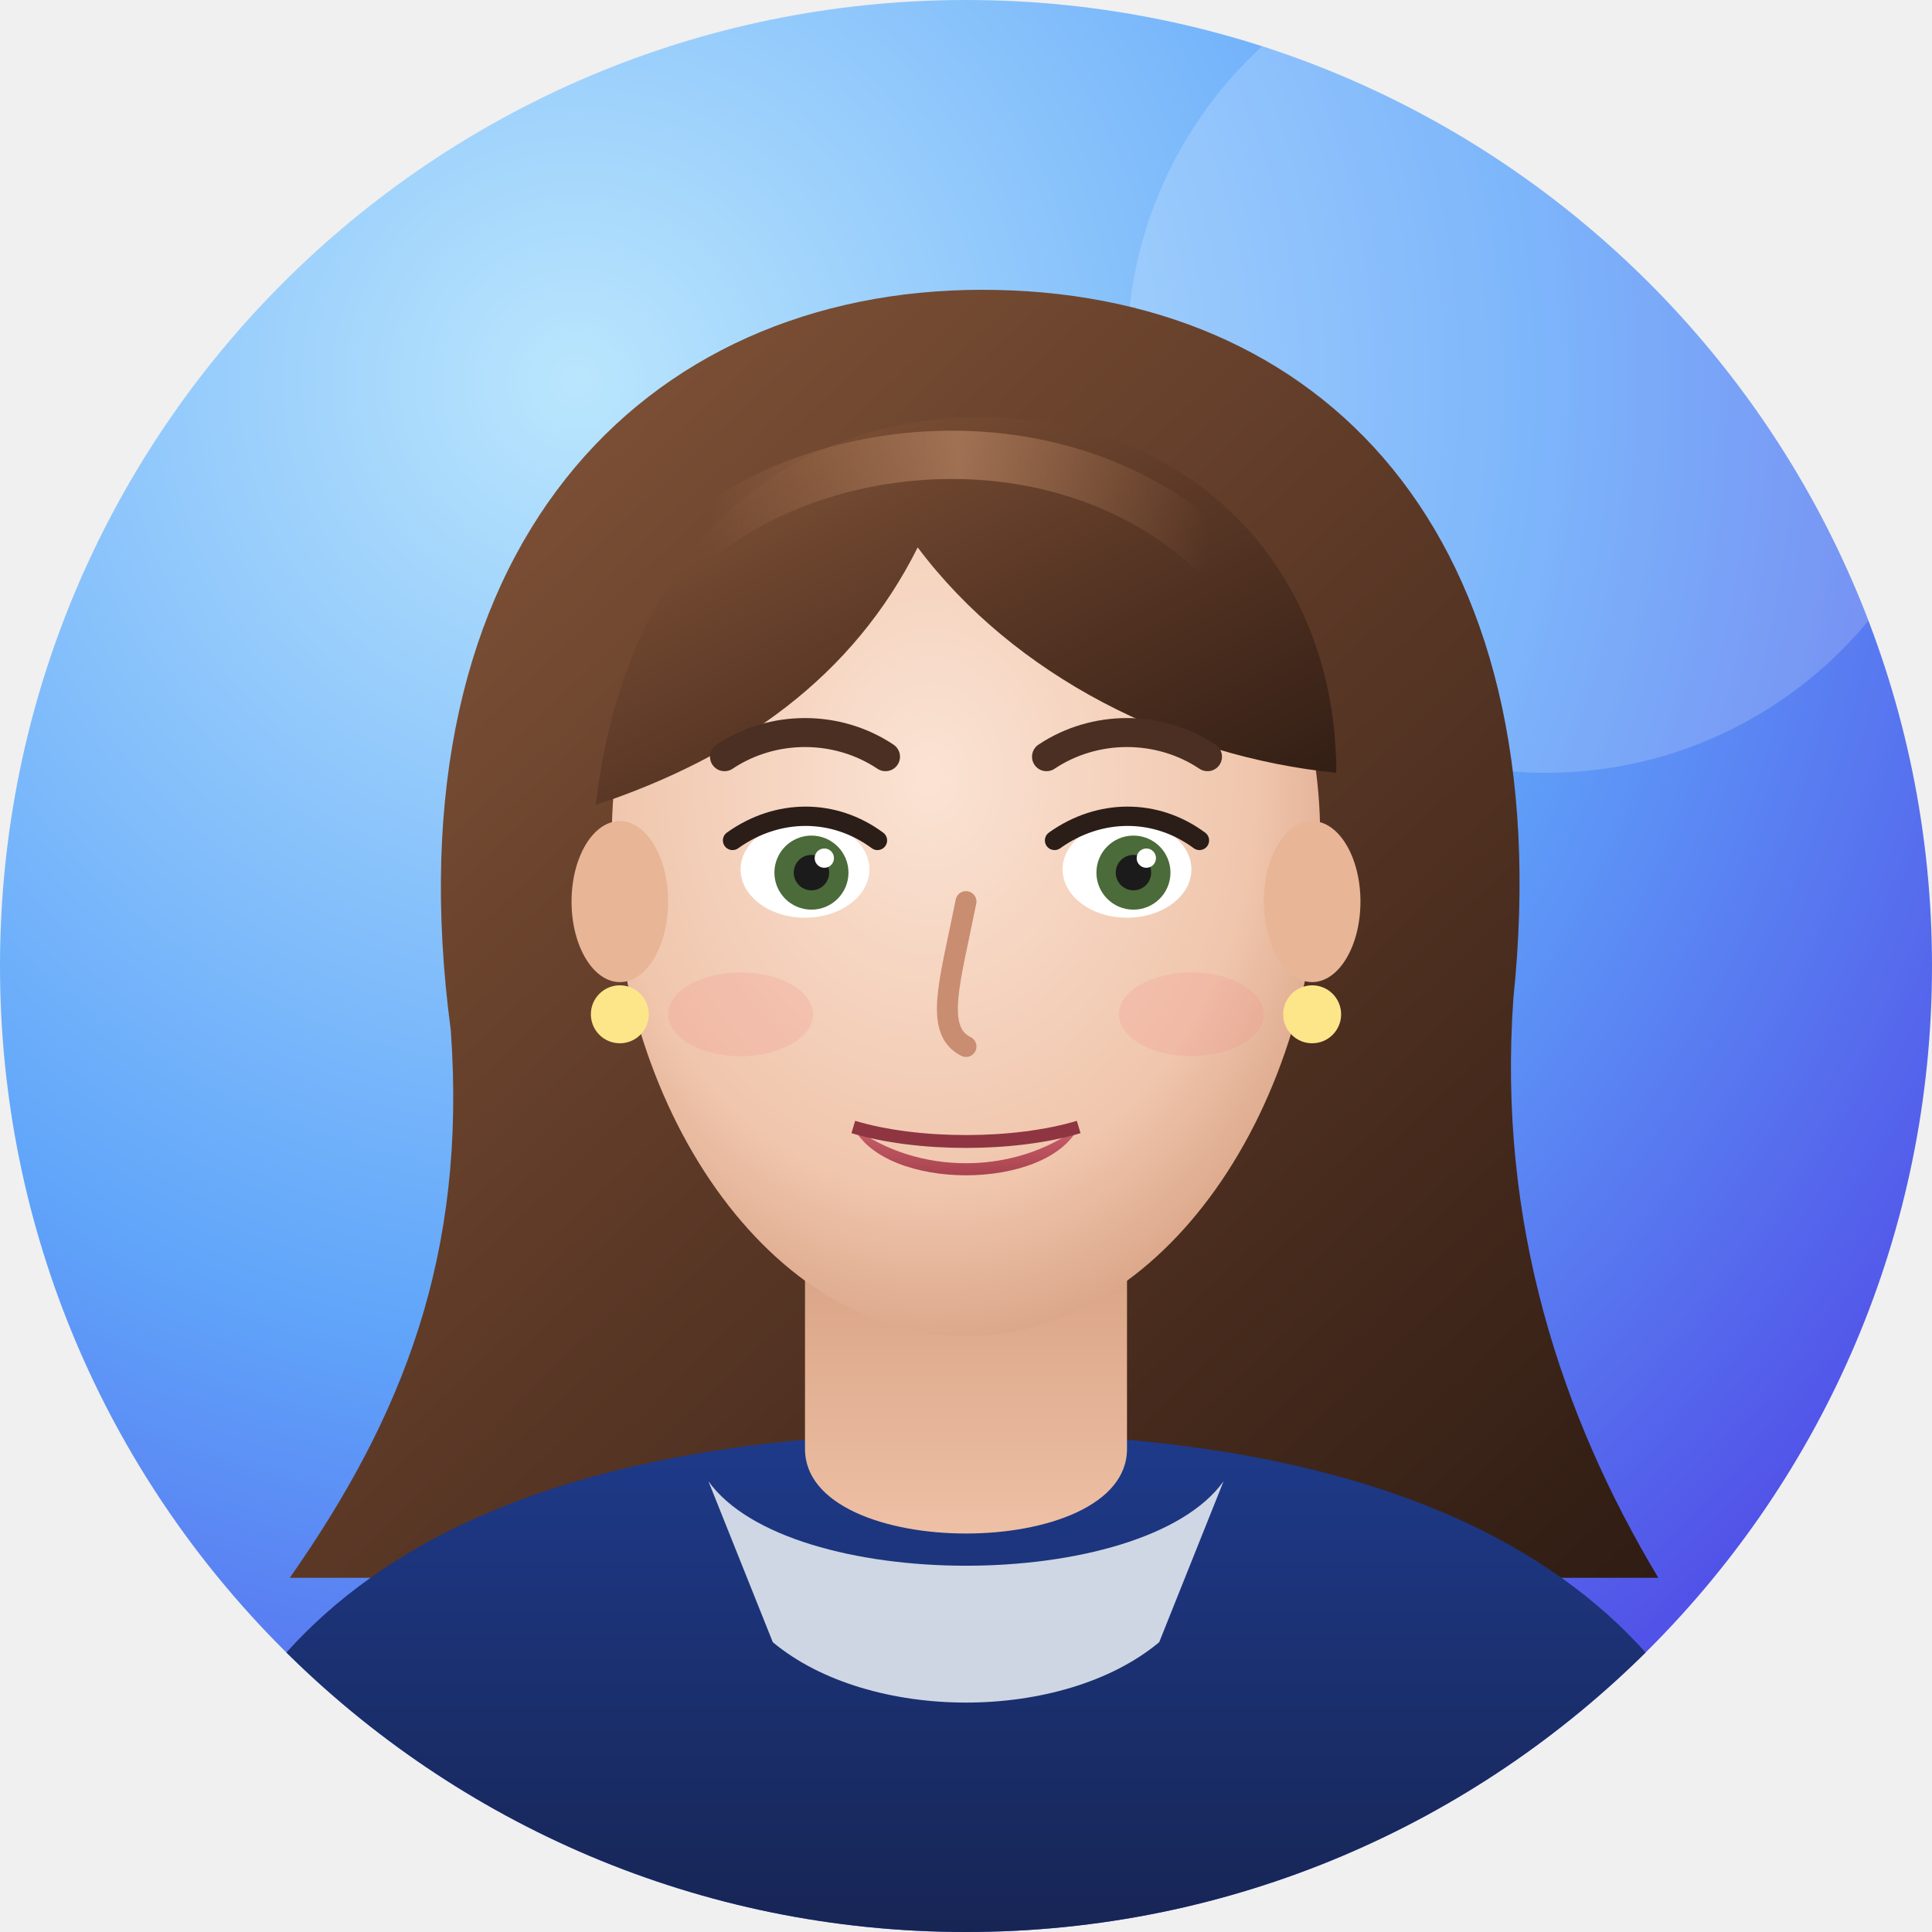
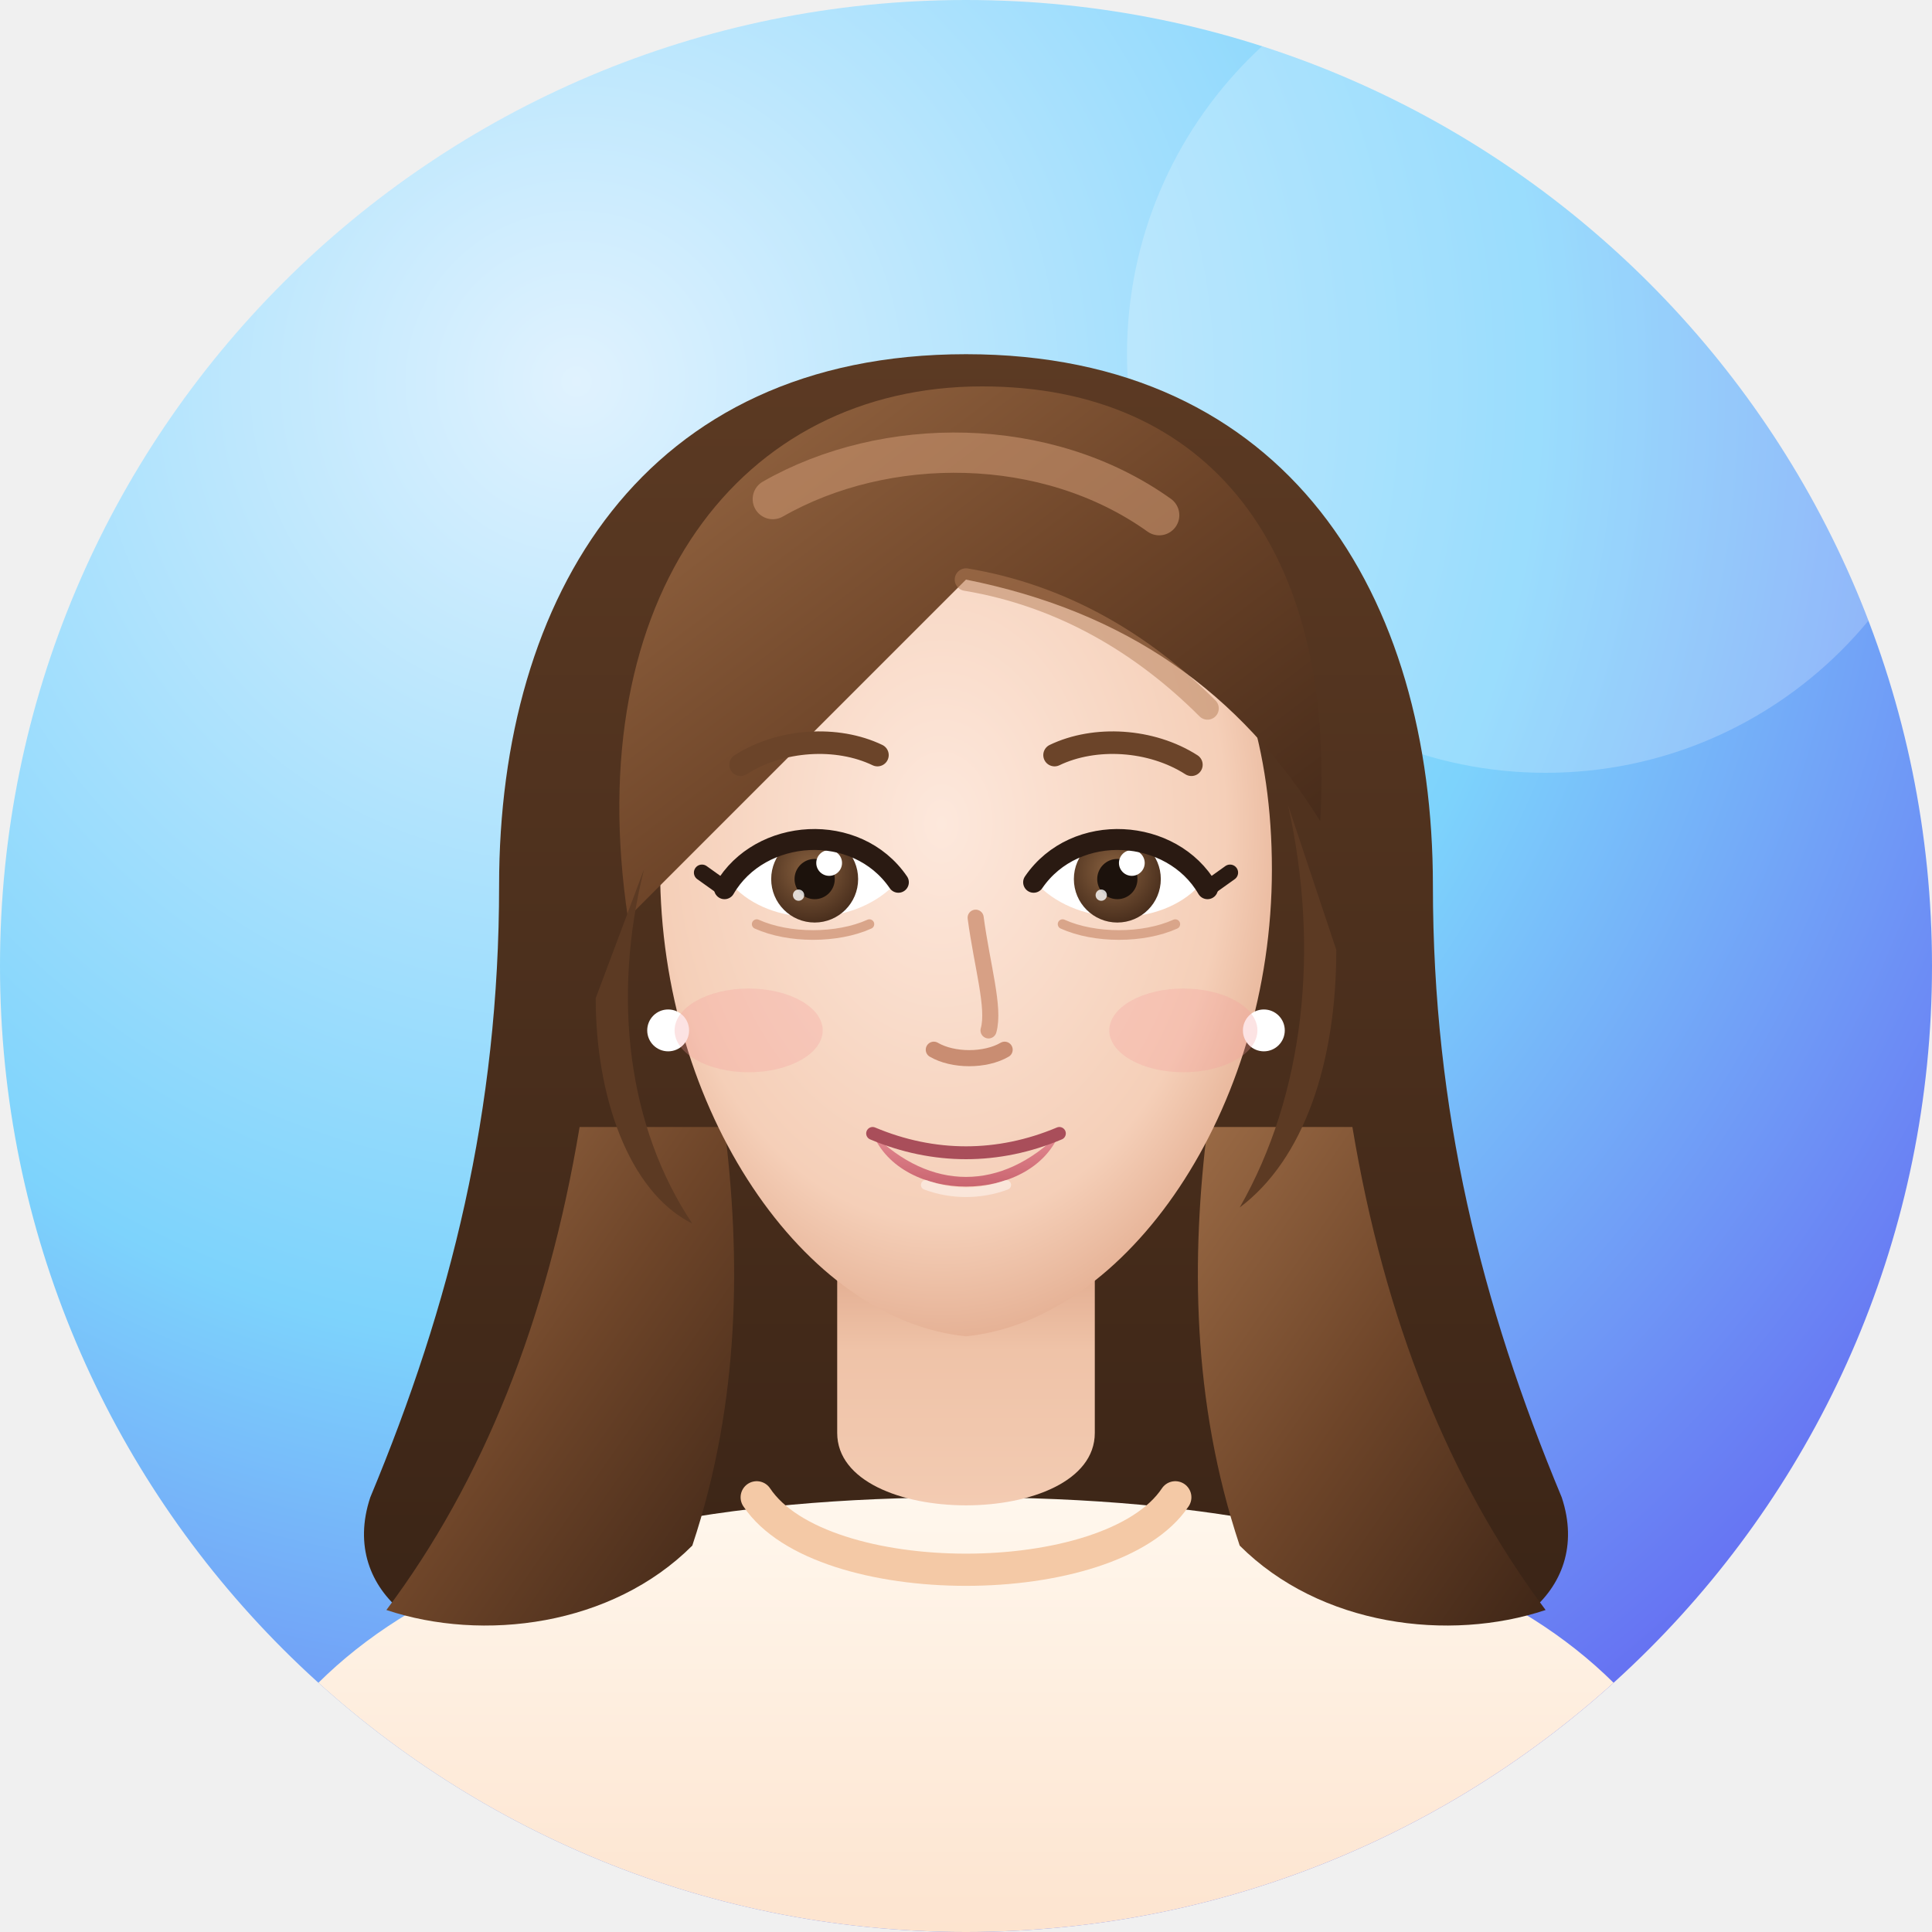
<svg xmlns="http://www.w3.org/2000/svg" viewBox="0 0 120 120" role="img" aria-label="RentUK assistant (AI)">
  <defs>
    <radialGradient id="bg" cx="30%" cy="20%" r="90%">
-       <stop offset="0" stop-color="#bae6fd" />
-       <stop offset=".55" stop-color="#60a5fa" />
-       <stop offset="1" stop-color="#4f46e5" />
+       <stop offset="0" stop-color="#e0f2fe" />
+       <stop offset=".55" stop-color="#7dd3fc" />
+       <stop offset="1" stop-color="#6366f1" />
    </radialGradient>
-     <radialGradient id="skin" cx="45%" cy="38%" r="65%">
-       <stop offset="0" stop-color="#fbe3d4" />
-       <stop offset=".7" stop-color="#f0c6ad" />
-       <stop offset="1" stop-color="#d9a385" />
+     <radialGradient id="skin" cx="46%" cy="40%" r="62%">
+       <stop offset="0" stop-color="#fde8dc" />
+       <stop offset=".75" stop-color="#f5cfb8" />
+       <stop offset="1" stop-color="#e3ad90" />
    </radialGradient>
    <linearGradient id="neck" x1="0" y1="0" x2="0" y2="1">
-       <stop offset="0" stop-color="#d9a385" />
-       <stop offset="1" stop-color="#eec0a5" />
+       <stop offset="0" stop-color="#dba184" />
+       <stop offset=".45" stop-color="#efc3a8" />
+       <stop offset="1" stop-color="#f3cbb2" />
    </linearGradient>
    <linearGradient id="hair" x1="0" y1="0" x2="1" y2="1">
-       <stop offset="0" stop-color="#8a5a3c" />
-       <stop offset=".5" stop-color="#5b3826" />
-       <stop offset="1" stop-color="#2f1c13" />
+       <stop offset="0" stop-color="#9a6a45" />
+       <stop offset=".5" stop-color="#6e4529" />
+       <stop offset="1" stop-color="#3f2617" />
    </linearGradient>
-     <linearGradient id="hairHi" x1="0" y1="0" x2="1" y2="0">
-       <stop offset="0" stop-color="#c08a62" stop-opacity="0" />
-       <stop offset=".5" stop-color="#c99470" stop-opacity=".55" />
-       <stop offset="1" stop-color="#c08a62" stop-opacity="0" />
+     <linearGradient id="hairBack" x1="0" y1="0" x2="0" y2="1">
+       <stop offset="0" stop-color="#5c3a23" />
+       <stop offset="1" stop-color="#3a2416" />
    </linearGradient>
    <linearGradient id="top" x1="0" y1="0" x2="0" y2="1">
-       <stop offset="0" stop-color="#1e3a8a" />
-       <stop offset="1" stop-color="#172554" />
+       <stop offset="0" stop-color="#fff7ed" />
+       <stop offset="1" stop-color="#fde4cf" />
    </linearGradient>
    <linearGradient id="lip" x1="0" y1="0" x2="0" y2="1">
-       <stop offset="0" stop-color="#c9606a" />
-       <stop offset="1" stop-color="#a8434f" />
+       <stop offset="0" stop-color="#e48a92" />
+       <stop offset="1" stop-color="#c9646f" />
    </linearGradient>
+     <radialGradient id="iris" cx="45%" cy="40%" r="60%">
+       <stop offset="0" stop-color="#8a6240" />
+       <stop offset="1" stop-color="#4a2f1d" />
+     </radialGradient>
    <clipPath id="c">
      <circle cx="60" cy="60" r="60" />
    </clipPath>
  </defs>
  <g clip-path="url(#c)">
    <rect width="120" height="120" fill="url(#bg)" />
-     <circle cx="96" cy="22" r="26" fill="#fff" opacity=".18" />
-     <path d="M28 64c-4-30 12-46 33-46s36 15 33 44c-1 14 3 26 9 36H18c7-10 11-20 10-34z" fill="url(#hair)" />
-     <path d="M10 120c3-20 19-31 50-31s47 11 50 31z" fill="url(#top)" />
-     <path d="M44 92c5 7 27 7 32 0l-4 10c-6 5-18 5-24 0z" fill="#e2e8f0" opacity=".9" />
-     <path d="M50 78h20v12c0 7-20 7-20 0z" fill="url(#neck)" />
-     <path d="M38 52c0-15 10-25 22-25s22 10 22 25c0 17-10 31-22 31S38 69 38 52z" fill="url(#skin)" />
-     <ellipse cx="38.5" cy="56" rx="3" ry="5" fill="#e8b597" />
-     <ellipse cx="81.5" cy="56" rx="3" ry="5" fill="#e8b597" />
-     <circle cx="38.5" cy="63" r="1.8" fill="#fde68a" />
-     <circle cx="81.5" cy="63" r="1.8" fill="#fde68a" />
-     <path d="M37 50c2-17 13-25 26-24 12 1 20 10 20 22-10-1-20-6-26-14-4 8-11 13-20 16z" fill="url(#hair)" />
-     <path d="M44 33c8-6 22-7 31 1" stroke="url(#hairHi)" stroke-width="3" fill="none" stroke-linecap="round" />
-     <path d="M45 47c3-2 7-2 10 0M65 47c3-2 7-2 10 0" stroke="#4a2f22" stroke-width="1.8" fill="none" stroke-linecap="round" />
-     <ellipse cx="50" cy="54" rx="4" ry="3" fill="#fff" />
-     <ellipse cx="70" cy="54" rx="4" ry="3" fill="#fff" />
-     <circle cx="50.4" cy="54.2" r="2.3" fill="#4b6b3a" />
-     <circle cx="70.4" cy="54.2" r="2.3" fill="#4b6b3a" />
-     <circle cx="50.4" cy="54.2" r="1.1" fill="#1b1b1b" />
-     <circle cx="70.4" cy="54.2" r="1.1" fill="#1b1b1b" />
-     <circle cx="51.2" cy="53.3" r=".6" fill="#fff" />
-     <circle cx="71.2" cy="53.3" r=".6" fill="#fff" />
-     <path d="M45.5 52.2c2.8-2 6.3-2 9 0M65.5 52.2c2.8-2 6.3-2 9 0" stroke="#2b1d17" stroke-width="1.2" fill="none" stroke-linecap="round" />
-     <path d="M60 56c-1 5-2 8 0 9" stroke="#c98d72" stroke-width="1.3" fill="none" stroke-linecap="round" />
-     <ellipse cx="46" cy="63" rx="4.5" ry="2.6" fill="#f08f8a" opacity=".22" />
-     <ellipse cx="74" cy="63" rx="4.5" ry="2.6" fill="#f08f8a" opacity=".22" />
-     <path d="M53 70c4 3 10 3 14 0-2 4-12 4-14 0z" fill="url(#lip)" />
-     <path d="M53 70c4 1.2 10 1.2 14 0" stroke="#8f3542" stroke-width=".8" fill="none" />
+     <circle cx="96" cy="22" r="26" fill="#fff" opacity=".22" />
+     <path d="M60 22c-20 0-29 15-29 33 0 14-3 26-8 38-2 6 4 10 10 9h54c6 1 12-3 10-9-5-12-8-24-8-38 0-18-9-33-29-33z" fill="url(#hairBack)" />
+     <path d="M12 120c3-17 17-27 48-27s45 10 48 27z" fill="url(#top)" />
+     <path d="M47 93c4 6 22 6 26 0" stroke="#f4c9a6" stroke-width="2" fill="none" stroke-linecap="round" />
+     <path d="M52 76h16v13c0 6-16 6-16 0z" fill="url(#neck)" />
+     <path d="M36 70c-2 12-6 22-12 30 6 2 14 1 19-4 3-9 3-18 2-26z" fill="url(#hair)" />
+     <path d="M84 70c2 12 6 22 12 30-6 2-14 1-19-4-3-9-3-18-2-26z" fill="url(#hair)" />
+     <path d="M41 54c0-15 8-24 19-24s19 9 19 24c0 15-9 28-19 29-10-1-19-14-19-29z" fill="url(#skin)" />
+     <circle cx="41.5" cy="64" r="1.3" fill="#fff" />
+     <circle cx="78.5" cy="64" r="1.3" fill="#fff" />
+     <path d="M39 57c-3-20 7-33 22-33 14 0 22 10 21 27-5-8-12-13-22-15-6 6-13 13-21 21z" fill="url(#hair)" />
+     <path d="M40 54c-2 8-1 16 3 22-4-2-6-8-6-14z" fill="#5c3a23" />
+     <path d="M80 50c2 9 1 18-3 25 4-3 6-9 6-16z" fill="#5c3a23" />
+     <path d="M48 31c7-4 17-4 24 1" stroke="#c99470" stroke-opacity=".6" stroke-width="2.5" fill="none" stroke-linecap="round" />
+     <path d="M60 36c6 1 11 4 15 8" stroke="#b47f58" stroke-opacity=".5" stroke-width="1.4" fill="none" stroke-linecap="round" />
+     <path d="M46 47.5c2.5-1.6 6-1.8 8.5-.6M65.5 46.9c2.5-1.2 6-1 8.5.6" stroke="#6b4429" stroke-width="1.4" fill="none" stroke-linecap="round" />
+     <path d="M45.5 55c2-3.2 7.6-3.6 10 0-2.6 2.6-7.6 2.6-10 0z" fill="#fff" />
+     <path d="M64.5 55c2.4-3.6 8-3.2 10 0-2.4 2.6-7.4 2.6-10 0z" fill="#fff" />
+     <circle cx="50.6" cy="54.6" r="2.7" fill="url(#iris)" />
+     <circle cx="69.4" cy="54.6" r="2.7" fill="url(#iris)" />
+     <circle cx="50.6" cy="54.6" r="1.25" fill="#1c120c" />
+     <circle cx="69.4" cy="54.6" r="1.25" fill="#1c120c" />
+     <circle cx="51.5" cy="53.6" r=".8" fill="#fff" />
+     <circle cx="70.3" cy="53.6" r=".8" fill="#fff" />
+     <circle cx="49.6" cy="55.6" r=".35" fill="#fff" opacity=".8" />
+     <circle cx="68.4" cy="55.6" r=".35" fill="#fff" opacity=".8" />
+     <path d="M45 55.2c2.2-3.8 8.2-4.2 10.8-.4M64.2 54.8c2.6-3.8 8.6-3.4 10.8.4" stroke="#2a1a12" stroke-width="1.3" fill="none" stroke-linecap="round" />
+     <path d="M45 55.2l-1.4-1M75 55.2l1.4-1" stroke="#2a1a12" stroke-width="1" stroke-linecap="round" />
+     <path d="M47 57.4c2 .9 5 .9 7 0M66 57.4c2 .9 5 .9 7 0" stroke="#d9a58a" stroke-width=".6" fill="none" stroke-linecap="round" />
+     <path d="M60.6 57c.4 3 1.2 5.6 .8 7" stroke="#d7a085" stroke-width="1" fill="none" stroke-linecap="round" />
+     <path d="M58 65.2c1.2.7 3.2.7 4.4 0" stroke="#c98d72" stroke-width="1" fill="none" stroke-linecap="round" />
+     <ellipse cx="46.5" cy="64" rx="4.6" ry="2.6" fill="#f49a9a" opacity=".28" />
+     <ellipse cx="73.5" cy="64" rx="4.6" ry="2.6" fill="#f49a9a" opacity=".28" />
+     <path d="M54.2 70.4c3.6 3.6 8 3.6 11.6 0-1.8 4.4-9.8 4.4-11.6 0z" fill="url(#lip)" />
+     <path d="M54.2 70.4c3.8 1.6 7.8 1.6 11.6 0" stroke="#a94e5a" stroke-width=".8" fill="none" stroke-linecap="round" />
+     <path d="M57.5 73.6c1.6.6 3.4.6 5 0" stroke="#fff" stroke-opacity=".45" stroke-width=".6" fill="none" stroke-linecap="round" />
  </g>
</svg>
